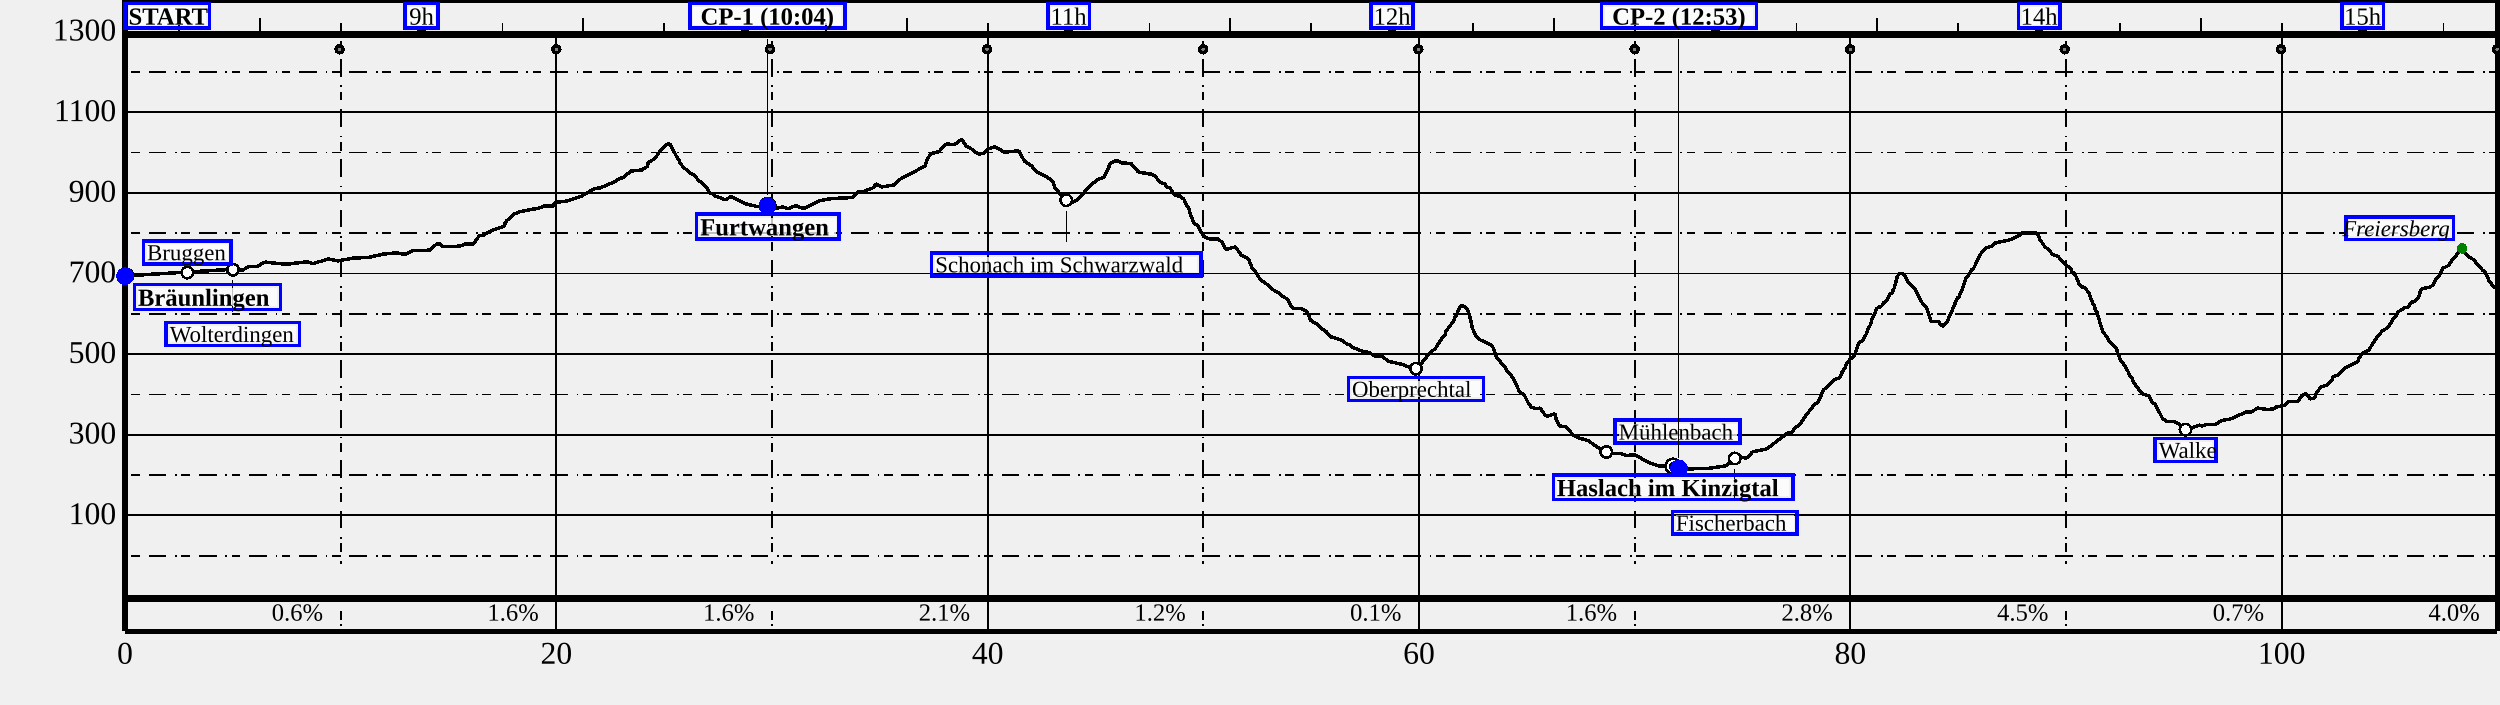
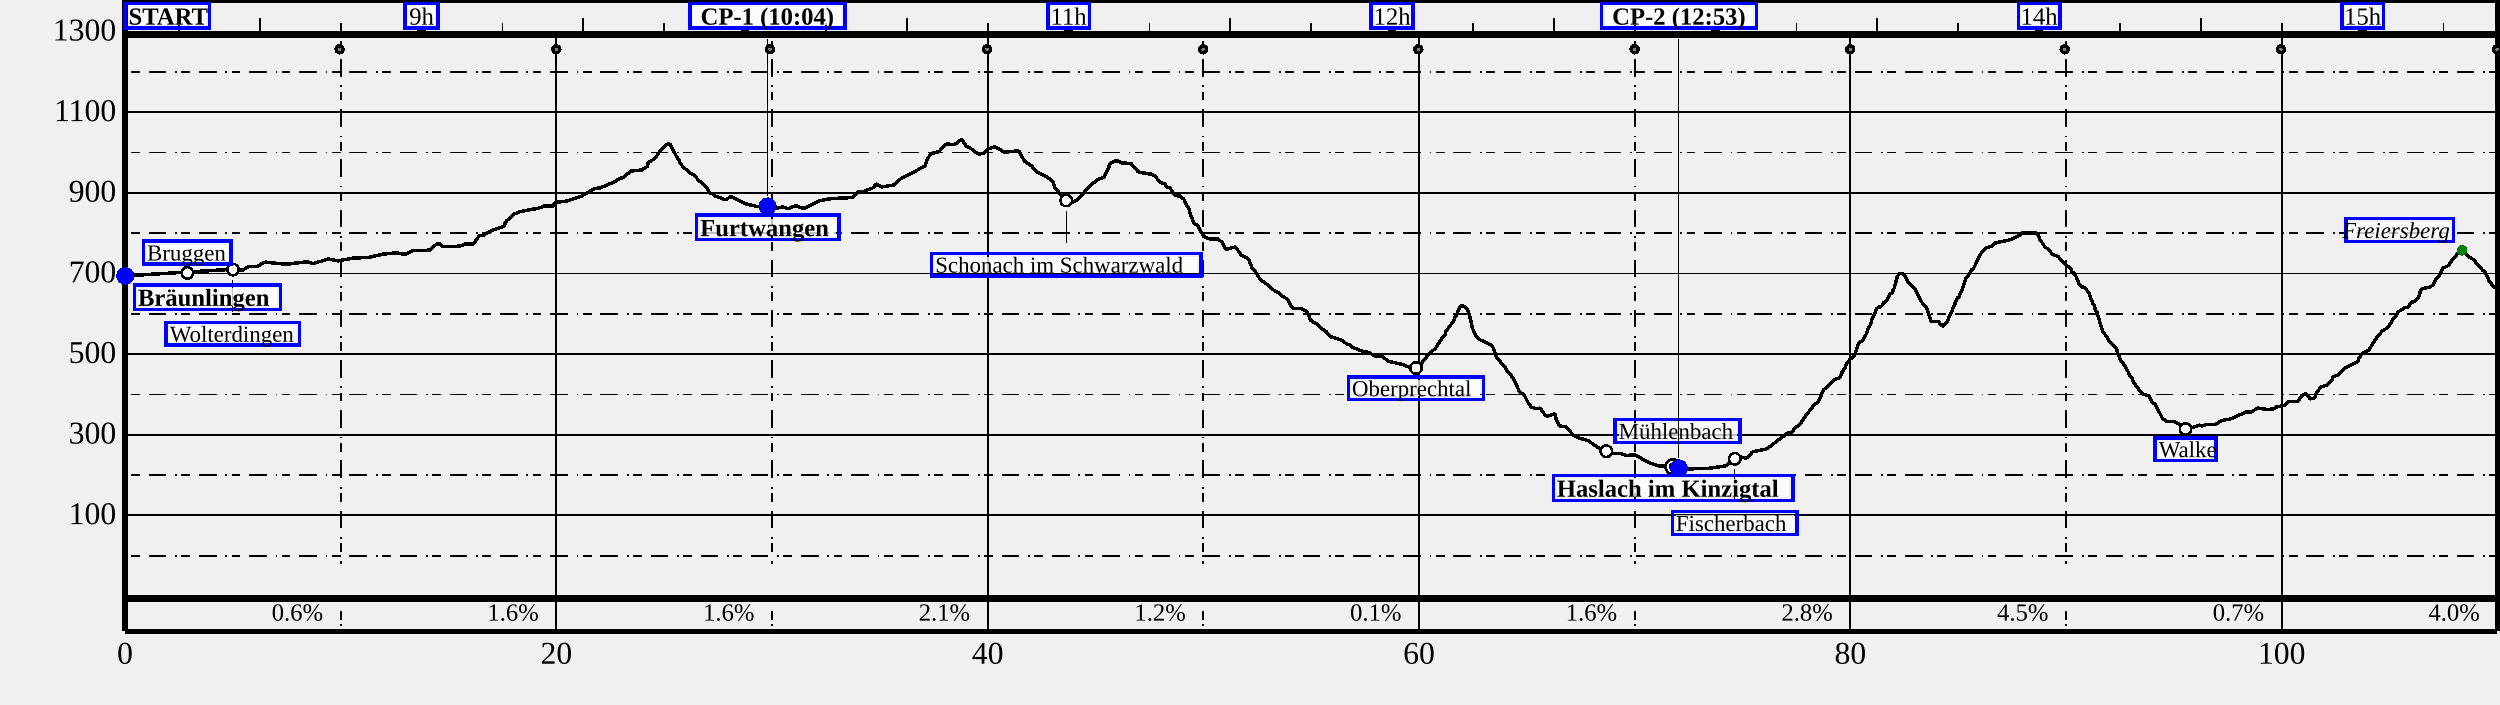
<svg xmlns="http://www.w3.org/2000/svg" height="400" width="1420">
  <g font-size="18" id="world" shape-rendering="crispEdges">
    <g id="BG" />
    <g id="SB" transform="translate(71 360)">
      <text text-anchor="middle" x="0" y="17">
0
</text>
      <text text-anchor="middle" x="245" y="17">
20
</text>
      <text text-anchor="middle" x="490" y="17">
40
</text>
      <text text-anchor="middle" x="735" y="17">
60
</text>
      <text text-anchor="middle" x="980" y="17">
80
</text>
      <text text-anchor="middle" x="1225" y="17">
100
</text>
    </g>
    <g id="SD" transform="translate(71 0)">
      <path d="M0,0 L1347.5,0" stroke="black" stroke-width="3" />
      <path d="M0,0 L0,358.5" stroke="black" stroke-width="3" />
      <path d="M0,358.5 L1347.5,358.5" stroke="black" stroke-width="3" />
      <path d="M1347.5,0 L1347.5,358.5" stroke="black" stroke-width="3" />
      <path d="M0,358.5 L1347.5,358.5" stroke="black" stroke-width="1" />
      <path d="M0,20 L0,358.5" stroke="black" stroke-width="1" />
      <path d="M245,20 L245,358.5" stroke="black" stroke-width="1" />
      <path d="M490,20 L490,358.5" stroke="black" stroke-width="1" />
      <path d="M735,20 L735,358.5" stroke="black" stroke-width="1" />
      <path d="M980,20 L980,358.5" stroke="black" stroke-width="1" />
      <path d="M1225,20 L1225,358.5" stroke="black" stroke-width="1" />
      <path d="M122.5,20 L122.5,320.5" stroke="black" stroke-dasharray="1.0,2.5,5.0,5.0,10.0,5.0" />
      <path d="M367.5,20 L367.5,320.5" stroke="black" stroke-dasharray="1.0,2.5,5.0,5.0,10.0,5.0" />
      <path d="M612.5,20 L612.5,320.5" stroke="black" stroke-dasharray="1.0,2.5,5.0,5.0,10.0,5.0" />
      <path d="M857.5,20 L857.5,320.5" stroke="black" stroke-dasharray="1.0,2.5,5.0,5.0,10.0,5.0" />
      <path d="M1102.5,20 L1102.5,320.5" stroke="black" stroke-dasharray="1.0,2.5,5.0,5.0,10.0,5.0" />
      <path d="M1347.5,20 L1347.5,320.5" stroke="black" stroke-dasharray="1.0,2.5,5.0,5.0,10.0,5.0" />
      <path d="M0,338.5 L1347.5,338.5" stroke="black" stroke-width="1" />
      <path d="M0,292.714 L1347.5,292.714" stroke="black" stroke-width="1" />
      <path d="M0,246.929 L1347.5,246.929" stroke="black" stroke-width="1" />
      <path d="M0,201.143 L1347.5,201.143" stroke="black" stroke-width="1" />
      <path d="M0,155.357 L1347.5,155.357" stroke="black" stroke-width="1" />
      <path d="M0,109.571 L1347.5,109.571" stroke="black" stroke-width="1" />
      <path d="M0,63.786 L1347.5,63.786" stroke="black" stroke-width="1" />
      <path d="M0,18 L1347.5,18" stroke="black" stroke-width="1" />
      <path d="M0,315.607 L1347.5,315.607" stroke="black" stroke-dasharray="1.0,2.5,5.0,5.0,10.0,5.0" />
      <path d="M0,269.821 L1347.5,269.821" stroke="black" stroke-dasharray="1.0,2.5,5.0,5.0,10.0,5.0" />
      <path d="M0,224.036 L1347.5,224.036" stroke="black" stroke-dasharray="1.0,2.5,5.0,5.0,10.0,5.0" />
      <path d="M0,178.25 L1347.5,178.25" stroke="black" stroke-dasharray="1.0,2.5,5.0,5.0,10.0,5.0" />
      <path d="M0,132.464 L1347.5,132.464" stroke="black" stroke-dasharray="1.0,2.5,5.0,5.0,10.0,5.0" />
      <path d="M0,86.679 L1347.5,86.679" stroke="black" stroke-dasharray="1.0,2.5,5.0,5.0,10.0,5.0" />
      <path d="M0,40.893 L1347.5,40.893" stroke="black" stroke-dasharray="1.0,2.5,5.0,5.0,10.0,5.0" />
      <path d="M0,-4.893 L1347.5,-4.893" stroke="black" stroke-dasharray="1.0,2.5,5.0,5.0,10.0,5.0" />
      <path d="M0,20 L1347.5,20" stroke="black" stroke-width="3" />
      <g>
        <path d="M30.625,20 L30.625,13" stroke="black" stroke-width="1" />
        <path d="M76.562,20 L76.562,10" stroke="black" stroke-width="1" />
        <path d="M122.5,20 L122.5,13" stroke="black" stroke-width="1" />
        <path d="M168.438,20 L168.438,16" stroke="black" stroke-width="5" />
        <path d="M214.375,20 L214.375,13" stroke="black" stroke-width="1" />
        <path d="M260.312,20 L260.312,10" stroke="black" stroke-width="1" />
        <path d="M306.25,20 L306.25,13" stroke="black" stroke-width="1" />
        <path d="M352.188,20 L352.188,16" stroke="black" stroke-width="5" />
        <path d="M398.125,20 L398.125,13" stroke="black" stroke-width="1" />
        <path d="M444.062,20 L444.062,10" stroke="black" stroke-width="1" />
        <path d="M490,20 L490,13" stroke="black" stroke-width="1" />
        <path d="M535.938,20 L535.938,16" stroke="black" stroke-width="5" />
        <path d="M581.875,20 L581.875,13" stroke="black" stroke-width="1" />
        <path d="M627.812,20 L627.812,10" stroke="black" stroke-width="1" />
        <path d="M673.75,20 L673.75,13" stroke="black" stroke-width="1" />
        <path d="M719.688,20 L719.688,16" stroke="black" stroke-width="5" />
        <path d="M765.625,20 L765.625,13" stroke="black" stroke-width="1" />
        <path d="M811.562,20 L811.562,10" stroke="black" stroke-width="1" />
        <path d="M857.5,20 L857.5,13" stroke="black" stroke-width="1" />
        <path d="M903.438,20 L903.438,16" stroke="black" stroke-width="5" />
        <path d="M949.375,20 L949.375,13" stroke="black" stroke-width="1" />
        <path d="M995.312,20 L995.312,10" stroke="black" stroke-width="1" />
        <path d="M1041.25,20 L1041.25,13" stroke="black" stroke-width="1" />
        <path d="M1087.188,20 L1087.188,16" stroke="black" stroke-width="5" />
        <path d="M1133.125,20 L1133.125,13" stroke="black" stroke-width="1" />
        <path d="M1179.062,20 L1179.062,10" stroke="black" stroke-width="1" />
        <path d="M1225,20 L1225,13" stroke="black" stroke-width="1" />
        <path d="M1270.938,20 L1270.938,16" stroke="black" stroke-width="5" />
        <path d="M1316.875,20 L1316.875,13" stroke="black" stroke-width="1" />
      </g>
      <text font-size="14" text-anchor="end" x="112.5" y="352.5">
0.6%
</text>
      <text font-size="14" text-anchor="end" x="235" y="352.5">
1.6%
</text>
      <text font-size="14" text-anchor="end" x="357.5" y="352.5">
1.6%
</text>
      <text font-size="14" text-anchor="end" x="480" y="352.5">
2.1%
</text>
      <text font-size="14" text-anchor="end" x="602.5" y="352.5">
1.2%
</text>
      <text font-size="14" text-anchor="end" x="725" y="352.5">
0.1%
</text>
      <text font-size="14" text-anchor="end" x="847.5" y="352.5">
1.6%
</text>
      <text font-size="14" text-anchor="end" x="970" y="352.5">
2.8%
</text>
      <text font-size="14" text-anchor="end" x="1092.5" y="352.5">
4.5%
</text>
      <text font-size="14" text-anchor="end" x="1215" y="352.5">
0.7%
</text>
      <text font-size="14" text-anchor="end" x="1337.5" y="352.5">
4.0%
</text>
      <path d="M122.5,355.5 L122.5,340.5" stroke="black" stroke-dasharray="1.0,2.5,5.0,5.0,10.0,5.0" />
      <path d="M367.5,355.5 L367.5,340.5" stroke="black" stroke-dasharray="1.0,2.5,5.0,5.0,10.0,5.0" />
      <path d="M612.5,355.5 L612.5,340.5" stroke="black" stroke-dasharray="1.0,2.5,5.0,5.0,10.0,5.0" />
      <path d="M857.5,355.5 L857.5,340.5" stroke="black" stroke-dasharray="1.0,2.5,5.0,5.0,10.0,5.0" />
      <path d="M1102.5,355.5 L1102.5,340.5" stroke="black" stroke-dasharray="1.0,2.5,5.0,5.0,10.0,5.0" />
      <path d="M1347.5,355.5 L1347.5,340.5" stroke="black" stroke-dasharray="1.0,2.5,5.0,5.0,10.0,5.0" />
      <path d="M0,340.5 L1347.5,340.5" stroke="black" stroke-width="3" />
      <path d="M0.0,156.7 L58.5,153.1 L67.0,153.3 L70.4,151.3 L75.1,151.5 L78.1,149.4 L79.8,148.9 L91.5,150.1 L103.3,148.7 L106.9,149.7 L115.5,147.1 L120.9,148.2 L130.0,146.5 L137.9,146.3 L146.9,144.3 L154.4,143.6 L159.0,144.5 L163.4,142.4 L173.4,142.1 L175.2,139.8 L177.9,138.3 L178.9,138.4 L180.2,139.9 L183.1,140.1 L190.3,139.8 L193.1,138.6 L198.0,138.5 L201.3,133.8 L203.3,133.7 L208.7,130.8 L215.3,128.6 L216.0,126.4 L216.8,125.4 L220.9,121.6 L224.3,120.2 L235.1,118.2 L238.0,117.1 L243.0,117.1 L244.5,114.9 L251.0,114.2 L259.0,111.6 L266.5,107.2 L270.3,106.6 L278.2,103.2 L280.9,101.3 L283.2,100.8 L287.3,97.1 L293.5,96.6 L296.6,94.6 L297.2,92.2 L300.9,90.2 L303.4,86.5 L307.3,82.2 L308.4,81.8 L309.6,81.8 L313.8,89.9 L314.6,90.5 L315.3,92.6 L317.1,95.0 L320.5,97.6 L320.9,98.4 L323.3,99.3 L326.1,103.0 L326.9,103.0 L330.2,106.3 L332.2,109.6 L333.7,110.1 L334.5,111.0 L340.2,113.2 L341.5,113.2 L344.3,111.6 L352.6,115.8 L358.6,117.2 L362.0,117.6 L365.1,117.1 L369.2,118.5 L373.4,117.5 L376.7,118.5 L381.0,116.7 L385.3,118.5 L394.9,113.9 L401.2,112.8 L413.0,112.2 L416.5,109.0 L419.2,108.9 L425.3,106.5 L426.3,104.4 L429.8,106.2 L436.8,105.0 L440.4,101.7 L454.4,94.3 L455.7,90.6 L457.6,87.3 L462.4,86.1 L465.1,82.9 L466.6,81.9 L471.4,82.0 L473.9,79.9 L475.4,79.4 L478.1,83.3 L480.2,84.1 L482.8,86.3 L485.2,87.5 L487.7,87.1 L490.3,84.6 L493.5,83.5 L494.5,83.5 L499.4,86.4 L507.2,85.7 L508.0,86.2 L510.8,91.4 L515.1,94.4 L517.6,97.6 L523.8,100.6 L527.0,103.1 L528.3,106.9 L530.2,108.8 L530.5,109.6 L534.8,114.0 L537.4,115.3 L540.8,113.6 L547.4,106.4 L552.2,102.0 L556.1,100.7 L558.8,95.1 L559.3,93.0 L562.5,91.3 L563.5,91.1 L566.0,92.5 L571.5,92.9 L575.6,97.7 L583.8,99.1 L585.9,100.9 L586.9,102.7 L589.2,104.2 L590.7,104.5 L591.5,106.1 L593.4,106.6 L596.4,111.0 L599.5,111.4 L600.7,112.6 L601.1,112.4 L602.8,116.2 L604.4,118.5 L604.9,121.2 L607.2,126.7 L609.6,128.5 L611.0,131.6 L612.4,133.6 L614.1,135.1 L616.7,135.8 L620.6,135.7 L623.1,137.5 L625.0,141.1 L625.7,141.6 L630.7,140.2 L634.2,145.1 L637.6,146.7 L638.5,147.9 L640.3,152.6 L641.8,153.9 L645.0,159.1 L647.7,160.7 L651.7,164.4 L655.6,166.4 L657.0,168.1 L659.4,169.4 L660.8,170.8 L662.6,174.3 L663.5,175.2 L667.8,175.2 L671.0,176.7 L672.3,178.6 L673.1,181.5 L673.5,182.0 L678.0,184.7 L678.4,185.7 L682.2,188.3 L684.9,191.3 L691.7,193.4 L694.1,195.6 L696.0,195.9 L697.2,197.2 L702.6,199.4 L706.5,200.2 L709.9,202.2 L714.5,202.7 L717.7,205.3 L725.4,206.9 L730.5,209.0 L734.6,208.5 L735.7,207.7 L737.5,204.8 L740.1,201.8 L742.7,199.1 L744.0,198.4 L748.3,191.7 L749.7,190.5 L750.2,188.3 L754.5,182.5 L755.8,179.2 L756.3,179.2 L758.0,174.6 L759.3,173.6 L761.4,174.4 L762.4,175.6 L763.9,179.8 L765.2,186.1 L767.1,190.4 L769.9,193.1 L775.6,195.7 L777.2,197.6 L778.7,202.2 L779.5,203.5 L780.7,204.5 L781.5,206.4 L783.9,208.6 L785.3,211.1 L787.5,213.3 L787.9,214.5 L788.5,215.0 L792.3,222.9 L794.7,224.2 L797.5,229.8 L798.2,230.3 L798.4,231.1 L801.3,232.2 L803.9,231.8 L806.4,235.5 L807.8,236.5 L812.1,235.0 L813.0,238.4 L814.9,241.9 L818.8,242.5 L822.3,246.9 L826.3,248.9 L831.0,250.2 L836.5,254.1 L844.3,257.4 L849.6,257.7 L852.8,258.8 L857.5,258.2 L865.7,262.9 L871.9,264.8 L875.9,264.4 L885.4,266.4 L899.5,266.0 L909.0,264.7 L912.8,262.0 L915.7,259.1 L920.8,260.2 L923.4,258.3 L924.1,256.9 L924.7,256.6 L932.7,254.9 L944.6,245.7 L946.9,245.6 L948.3,243.2 L951.0,241.5 L954.6,236.1 L958.2,231.7 L958.6,230.5 L961.4,228.5 L963.2,225.4 L964.5,221.7 L971.1,215.6 L973.9,214.5 L975.1,212.2 L975.3,211.2 L977.2,208.8 L977.8,206.3 L979.1,205.6 L979.7,204.0 L982.1,202.5 L984.8,194.6 L987.0,193.4 L989.2,189.4 L990.5,185.7 L991.5,184.5 L992.2,181.5 L994.1,177.5 L994.8,175.4 L996.5,174.2 L997.1,174.4 L998.3,173.2 L998.6,172.2 L1000.8,170.5 L1002.6,166.9 L1003.8,166.6 L1004.3,164.7 L1004.9,163.7 L1006.6,157.3 L1007.8,155.3 L1009.3,155.3 L1011.0,156.6 L1012.8,160.1 L1016.6,163.9 L1020.4,171.5 L1023.1,174.3 L1025.7,182.0 L1026.0,182.6 L1030.1,182.6 L1030.9,184.2 L1032.5,185.3 L1035.2,182.8 L1035.8,180.5 L1037.3,177.5 L1039.4,172.6 L1039.6,171.6 L1041.0,169.0 L1042.0,168.6 L1042.2,167.0 L1043.2,165.1 L1045.8,157.5 L1046.9,156.9 L1048.7,153.4 L1050.0,152.4 L1054.1,144.1 L1055.4,142.7 L1057.0,140.9 L1060.5,139.8 L1061.9,138.1 L1071.5,136.0 L1075.9,133.8 L1077.3,132.4 L1085.8,132.4 L1087.0,134.3 L1087.6,135.9 L1090.5,140.2 L1092.5,141.6 L1094.7,144.3 L1098.1,145.8 L1102.6,150.8 L1104.9,152.0 L1106.1,154.9 L1106.9,155.0 L1108.4,157.4 L1109.9,161.4 L1111.5,162.9 L1112.7,163.1 L1115.5,166.2 L1116.6,169.6 L1118.0,172.9 L1118.4,172.9 L1119.4,176.8 L1119.9,176.8 L1122.7,186.4 L1123.6,188.7 L1123.9,188.7 L1125.3,191.2 L1125.8,191.2 L1126.9,193.9 L1130.8,197.4 L1131.3,198.4 L1131.7,200.3 L1133.8,205.3 L1135.2,206.3 L1135.4,207.3 L1136.2,207.7 L1137.0,210.2 L1137.8,211.1 L1138.9,213.9 L1140.0,214.9 L1140.9,217.0 L1142.6,219.8 L1143.1,219.8 L1143.8,221.4 L1145.6,223.5 L1149.8,225.0 L1151.4,228.5 L1153.2,229.6 L1157.3,237.7 L1160.1,239.5 L1164.1,239.5 L1167.0,241.1 L1168.3,243.0 L1171.1,243.8 L1178.4,241.5 L1179.8,241.9 L1182.0,241.2 L1187.5,241.1 L1190.9,238.8 L1195.9,238.0 L1205.2,233.8 L1207.6,234.0 L1211.5,231.8 L1217.3,232.6 L1221.1,232.1 L1221.6,231.3 L1226.6,230.2 L1229.1,227.9 L1233.7,228.2 L1234.4,227.8 L1236.3,224.8 L1238.1,223.7 L1238.6,223.6 L1241.2,226.5 L1243.0,226.3 L1244.0,225.5 L1244.3,223.8 L1247.3,219.7 L1250.4,218.9 L1253.7,215.6 L1254.3,213.9 L1256.7,213.2 L1260.2,209.5 L1268.2,205.4 L1268.8,203.6 L1270.8,200.8 L1274.4,198.9 L1279.6,190.8 L1282.2,188.0 L1285.0,186.2 L1287.0,183.6 L1288.0,181.3 L1290.2,179.4 L1290.9,177.3 L1295.2,174.6 L1296.5,174.6 L1299.0,171.5 L1300.0,171.5 L1302.6,169.3 L1303.9,165.0 L1305.1,163.9 L1309.4,163.0 L1310.9,161.8 L1312.4,158.7 L1314.1,157.0 L1316.7,152.3 L1319.6,150.9 L1323.1,145.9 L1323.6,145.9 L1324.6,144.2 L1326.8,142.1 L1327.8,142.2 L1330.7,145.4 L1334.6,147.9 L1335.4,149.5 L1337.8,151.6 L1339.3,153.8 L1340.4,154.2 L1343.2,160.4 L1343.6,160.4 L1344.7,162.4 L1347.4,164.2 L1347.4,164.2" fill="transparent" id="track" stroke="black" stroke-linejoin="miter" stroke-miterlimit="1" stroke-width="2" />
      <g>
        <g>
          <circle cx="1347.356" cy="28" fill="Gray" id="user-step" r="2" stroke="black" stroke-width="2" />
        </g>
        <g>
          <circle cx="1224.571" cy="28" fill="Gray" id="user-step" r="2" stroke="black" stroke-width="2" />
        </g>
        <g>
          <circle cx="1101.756" cy="28" fill="Gray" id="user-step" r="2" stroke="black" stroke-width="2" />
        </g>
        <g>
          <circle cx="979.934" cy="28" fill="Gray" id="user-step" r="2" stroke="black" stroke-width="2" />
        </g>
        <g>
          <circle cx="857.456" cy="28" fill="Gray" id="user-step" r="2" stroke="black" stroke-width="2" />
        </g>
        <g>
          <circle cx="734.584" cy="28" fill="Gray" id="user-step" r="2" stroke="black" stroke-width="2" />
        </g>
        <g>
          <circle cx="612.387" cy="28" fill="Gray" id="user-step" r="2" stroke="black" stroke-width="2" />
        </g>
        <g>
          <circle cx="489.608" cy="28" fill="Gray" id="user-step" r="2" stroke="black" stroke-width="2" />
        </g>
        <g>
          <circle cx="366.347" cy="28" fill="Gray" id="user-step" r="2" stroke="black" stroke-width="2" />
        </g>
        <g>
          <circle cx="244.99" cy="28" fill="Gray" id="user-step" r="2" stroke="black" stroke-width="2" />
        </g>
        <g>
          <circle cx="121.867" cy="28" fill="Gray" id="user-step" r="2" stroke="black" stroke-width="2" />
        </g>
        <g />
        <g transform="translate(1270.937 17)">
          <rect fill="white" fill-opacity="0.75" height="10" id="label-bg" width="19.625" x="-9.812" y="-13" />
          <rect fill="none" height="14" id="label-dbg" stroke="blue" stroke-width="2" width="23.625" x="-11.812" y="-15" />
          <text font-size="14.0" font-style="normal" font-weight="normal" id="" text-anchor="middle" x="0.000" y="-3.000">
15h
</text>
        </g>
        <g />
        <g transform="translate(1087.187 17)">
          <rect fill="white" fill-opacity="0.75" height="10" id="label-bg" width="19.625" x="-9.812" y="-13" />
          <rect fill="none" height="14" id="label-dbg" stroke="blue" stroke-width="2" width="23.625" x="-11.812" y="-15" />
          <text font-size="14.0" font-style="normal" font-weight="normal" id="" text-anchor="middle" x="0.000" y="-3.000">
14h
</text>
        </g>
        <g />
        <g transform="translate(719.6875 17)">
          <rect fill="white" fill-opacity="0.75" height="10" id="label-bg" width="19.625" x="-9.812" y="-13" />
          <rect fill="none" height="14" id="label-dbg" stroke="blue" stroke-width="2" width="23.625" x="-11.812" y="-15" />
          <text font-size="14.0" font-style="normal" font-weight="normal" id="" text-anchor="middle" x="0.000" y="-3.000">
12h
</text>
        </g>
        <g />
        <g transform="translate(535.9375 17)">
          <rect fill="white" fill-opacity="0.75" height="10" id="label-bg" width="19.625" x="-9.812" y="-13" />
          <rect fill="none" height="14" id="label-dbg" stroke="blue" stroke-width="2" width="23.625" x="-11.812" y="-15" />
          <text font-size="14.0" font-style="normal" font-weight="normal" id="" text-anchor="middle" x="0.000" y="-3.000">
11h
</text>
        </g>
        <g />
        <g transform="translate(168.4375 17)">
          <rect fill="white" fill-opacity="0.75" height="10" id="label-bg" width="14.817" x="-7.409" y="-13" />
          <rect fill="none" height="14" id="label-dbg" stroke="blue" stroke-width="2" width="18.817" x="-9.409" y="-15" />
          <text font-size="14.0" font-style="normal" font-weight="normal" id="" text-anchor="middle" x="0.000" y="-3.000">
 9h
</text>
        </g>
        <g>
-           <circle cx="1327.479" cy="141.141" fill="Green" id="13/wp" r="3" />
-         </g>
-         <g transform="translate(1327.479 141.1407)">
+           <circle cx="1327.479" cy="142.222" fill="Green" id="13/wp" r="3" />
+         </g>
+         <g transform="translate(1327.479 142.2219)">
          <rect fill="white" fill-opacity="0.75" height="9" id="label-bg" width="57.019" x="-64.019" y="-16" />
          <rect fill="none" height="13" id="label-dbg" stroke="blue" stroke-width="2" width="61.019" x="-66.019" y="-18" />
          <text font-size="13.0" font-style="italic" font-weight="normal" id="13/wp/text" text-anchor="end" x="-7.000" y="-7.000">
Freiersberg
</text>
        </g>
        <g>
-           <circle cx="61.305" cy="153.205" fill="Black" id="12/wp" r="4" />
-           <circle cx="61.305" cy="153.205" fill="white" id="12/wp-little-white" r="2.5" />
-         </g>
-         <g transform="translate(61.30526 153.2052)">
+           <circle cx="61.305" cy="153.103" fill="Black" id="12/wp" r="4" />
+           <circle cx="61.305" cy="153.103" fill="white" id="12/wp-little-white" r="2.5" />
+         </g>
+         <g transform="translate(61.30526 153.1035)">
          <rect fill="white" fill-opacity="0.75" height="9" id="label-bg" width="71.742" x="-35.871" y="32" />
          <rect fill="none" height="13" id="label-dbg" stroke="blue" stroke-width="2" width="75.742" x="-37.871" y="30" />
          <text font-size="13.0" font-style="normal" font-weight="normal" id="12/wp/text" text-anchor="start" x="-35.871" y="41.000">
Wolterdingen
</text>
        </g>
-         <path d="M61.31,177.21 L61.31,159.21" id="link" stroke="black" stroke-linejoin="miter" stroke-miterlimit="1" stroke-width="0.5" />
-         <g>
-           <circle cx="35.414" cy="154.808" fill="Black" id="11/wp" r="4" />
-           <circle cx="35.414" cy="154.808" fill="white" id="11/wp-little-white" r="2.5" />
-         </g>
-         <g transform="translate(35.41362 154.8077)">
+         <path d="M61.31,177.10 L61.31,159.10" id="link" stroke="black" stroke-linejoin="miter" stroke-miterlimit="1" stroke-width="0.5" />
+         <g>
+           <circle cx="35.414" cy="154.985" fill="Black" id="11/wp" r="4" />
+           <circle cx="35.414" cy="154.985" fill="white" id="11/wp-little-white" r="2.5" />
+         </g>
+         <g transform="translate(35.41362 154.9851)">
          <rect fill="white" fill-opacity="0.75" height="9" id="label-bg" width="45.802" x="-22.901" y="-16" />
          <rect fill="none" height="13" id="label-dbg" stroke="blue" stroke-width="2" width="49.802" x="-24.901" y="-18" />
          <text font-size="13.0" font-style="normal" font-weight="normal" id="11/wp/text" text-anchor="start" x="-22.901" y="-7.000">
Bruggen
</text>
        </g>
        <g>
-           <circle cx="1170.372" cy="244.067" fill="Black" id="10/wp" r="4" />
-           <circle cx="1170.372" cy="244.067" fill="white" id="10/wp-little-white" r="2.5" />
-         </g>
-         <g transform="translate(1170.372 244.067)">
+           <circle cx="1170.372" cy="243.651" fill="Black" id="10/wp" r="4" />
+           <circle cx="1170.372" cy="243.651" fill="white" id="10/wp-little-white" r="2.5" />
+         </g>
+         <g transform="translate(1170.372 243.6511)">
          <rect fill="white" fill-opacity="0.75" height="9" id="label-bg" width="30.407" x="-15.204" y="7" />
          <rect fill="none" height="13" id="label-dbg" stroke="blue" stroke-width="2" width="34.407" x="-17.204" y="5" />
          <text font-size="13.0" font-style="normal" font-weight="normal" id="10/wp/text" text-anchor="start" x="-15.204" y="16.000">
Walke
</text>
        </g>
        <g>
-           <circle cx="733.27" cy="209.384" fill="Black" id="9/wp" r="4" />
-           <circle cx="733.27" cy="209.384" fill="white" id="9/wp-little-white" r="2.5" />
-         </g>
-         <g transform="translate(733.2697 209.3843)">
+           <circle cx="733.27" cy="209.031" fill="Black" id="9/wp" r="4" />
+           <circle cx="733.27" cy="209.031" fill="white" id="9/wp-little-white" r="2.5" />
+         </g>
+         <g transform="translate(733.2697 209.0309)">
          <rect fill="white" fill-opacity="0.75" height="9" id="label-bg" width="72.743" x="-36.371" y="7" />
          <rect fill="none" height="13" id="label-dbg" stroke="blue" stroke-width="2" width="76.743" x="-38.371" y="5" />
          <text font-size="13.0" font-style="normal" font-weight="normal" id="9/wp/text" text-anchor="start" x="-36.371" y="16.000">
Oberprechtal
</text>
        </g>
        <g>
-           <circle cx="914.351" cy="260.412" fill="Black" id="8/wp" r="4" />
-           <circle cx="914.351" cy="260.412" fill="white" id="8/wp-little-white" r="2.5" />
-         </g>
-         <g transform="translate(914.3506 260.4125)">
+           <circle cx="914.351" cy="260.596" fill="Black" id="8/wp" r="4" />
+           <circle cx="914.351" cy="260.596" fill="white" id="8/wp-little-white" r="2.5" />
+         </g>
+         <g transform="translate(914.3506 260.5956)">
          <rect fill="white" fill-opacity="0.75" height="9" id="label-bg" width="66.97" x="-33.485" y="32" />
          <rect fill="none" height="13" id="label-dbg" stroke="blue" stroke-width="2" width="70.97" x="-35.485" y="30" />
          <text font-size="13.0" font-style="normal" font-weight="normal" id="8/wp/text" text-anchor="start" x="-33.485" y="41.000">
Fischerbach
</text>
        </g>
-         <path d="M914.35,284.41 L914.35,266.41" id="link" stroke="black" stroke-linejoin="miter" stroke-miterlimit="1" stroke-width="0.5" />
-         <g>
-           <circle cx="841.407" cy="256.704" fill="Black" id="7/wp" r="4" />
-           <circle cx="841.407" cy="256.704" fill="white" id="7/wp-little-white" r="2.5" />
-         </g>
-         <g transform="translate(841.4073 256.7038)">
+         <path d="M914.35,284.60 L914.35,266.60" id="link" stroke="black" stroke-linejoin="miter" stroke-miterlimit="1" stroke-width="0.5" />
+         <g>
+           <circle cx="841.407" cy="256.316" fill="Black" id="7/wp" r="4" />
+           <circle cx="841.407" cy="256.316" fill="white" id="7/wp-little-white" r="2.5" />
+         </g>
+         <g transform="translate(841.4073 256.3163)">
          <rect fill="white" fill-opacity="0.75" height="9" id="label-bg" width="66.97" x="7" y="-16" />
          <rect fill="none" height="13" id="label-dbg" stroke="blue" stroke-width="2" width="70.97" x="5" y="-18" />
          <text font-size="13.0" font-style="normal" font-weight="normal" id="7/wp/text" text-anchor="start" x="7.000" y="-7.000">
Mühlenbach
</text>
        </g>
        <g>
-           <circle cx="534.638" cy="113.715" fill="Black" id="6/wp" r="4" />
-           <circle cx="534.638" cy="113.715" fill="white" id="6/wp-little-white" r="2.5" />
-         </g>
-         <g transform="translate(534.6379 113.715)">
+           <circle cx="534.638" cy="113.868" fill="Black" id="6/wp" r="4" />
+           <circle cx="534.638" cy="113.868" fill="white" id="6/wp-little-white" r="2.5" />
+         </g>
+         <g transform="translate(534.6379 113.8684)">
          <rect fill="white" fill-opacity="0.75" height="9" id="label-bg" width="148.87" x="-74.435" y="32" />
          <rect fill="none" height="13" id="label-dbg" stroke="blue" stroke-width="2" width="152.87" x="-76.435" y="30" />
          <text font-size="13.0" font-style="normal" font-weight="normal" id="6/wp/text" text-anchor="start" x="-74.435" y="41.000">
Schonach im Schwarzwald
</text>
        </g>
-         <path d="M534.64,137.72 L534.64,119.72" id="link" stroke="black" stroke-linejoin="miter" stroke-miterlimit="1" stroke-width="0.5" />
-         <g>
-           <circle cx="0.343" cy="156.708" fill="Black" id="5/wp" r="5" />
-           <circle cx="0.343" cy="156.708" fill="white" id="5/wp-little-white" r="3.5" />
-           <circle cx="0.343" cy="156.708" fill="black" id="5/wp-little-white" r="2.5" />
-         </g>
-         <g transform="translate(0.3425899 156.7078)">
+         <path d="M534.64,137.87 L534.64,119.87" id="link" stroke="black" stroke-linejoin="miter" stroke-miterlimit="1" stroke-width="0.5" />
+         <g>
+           <circle cx="0.343" cy="156.74" fill="Black" id="5/wp" r="5" />
+           <circle cx="0.343" cy="156.74" fill="white" id="5/wp-little-white" r="3.5" />
+           <circle cx="0.343" cy="156.74" fill="black" id="5/wp-little-white" r="2.5" />
+         </g>
+         <g transform="translate(0.3425899 156.7399)">
          <rect fill="white" fill-opacity="0.75" height="10" id="label-bg" width="79.069" x="7" y="7" />
          <rect fill="none" height="14" id="label-dbg" stroke="blue" stroke-width="2" width="83.069" x="5" y="5" />
          <text font-size="14.0" font-style="normal" font-weight="bold" id="5/wp/text" text-anchor="start" x="7.000" y="17.000">
Bräunlingen
</text>
        </g>
        <g>
-           <circle cx="879.335" cy="264.808" fill="Black" id="4/wp" r="5" />
-           <circle cx="879.335" cy="264.808" fill="white" id="4/wp-little-white" r="3.5" />
-           <circle cx="879.335" cy="264.808" fill="black" id="4/wp-little-white" r="2.5" />
-         </g>
-         <g transform="translate(879.3353 264.8079)">
+           <circle cx="879.335" cy="265.162" fill="Black" id="4/wp" r="5" />
+           <circle cx="879.335" cy="265.162" fill="white" id="4/wp-little-white" r="3.5" />
+           <circle cx="879.335" cy="265.162" fill="black" id="4/wp-little-white" r="2.5" />
+         </g>
+         <g transform="translate(879.3353 265.1617)">
          <rect fill="white" fill-opacity="0.75" height="10" id="label-bg" width="132.138" x="-66.069" y="7" />
          <rect fill="none" height="14" id="label-dbg" stroke="blue" stroke-width="2" width="136.138" x="-68.069" y="5" />
          <text font-size="14.0" font-style="normal" font-weight="bold" id="4/wp/text" text-anchor="start" x="-66.069" y="17.000">
Haslach im Kinzigtal
</text>
        </g>
        <g>
-           <circle cx="365.137" cy="116.691" fill="Black" id="3/wp" r="5" />
-           <circle cx="365.137" cy="116.691" fill="white" id="3/wp-little-white" r="3.5" />
-           <circle cx="365.137" cy="116.691" fill="black" id="3/wp-little-white" r="2.5" />
-         </g>
-         <g transform="translate(365.1373 116.6911)">
+           <circle cx="365.137" cy="117.139" fill="Black" id="3/wp" r="5" />
+           <circle cx="365.137" cy="117.139" fill="white" id="3/wp-little-white" r="3.5" />
+           <circle cx="365.137" cy="117.139" fill="black" id="3/wp-little-white" r="2.5" />
+         </g>
+         <g transform="translate(365.1373 117.1388)">
          <rect fill="white" fill-opacity="0.75" height="10" id="label-bg" width="76.88" x="-38.44" y="7" />
          <rect fill="none" height="14" id="label-dbg" stroke="blue" stroke-width="2" width="80.88" x="-40.44" y="5" />
          <text font-size="14.0" font-style="normal" font-weight="bold" id="3/wp/text" text-anchor="start" x="-38.440" y="17.000">
Furtwangen
</text>
        </g>
        <g>
-           <circle cx="882.614" cy="265.998" fill="Blue" id="2/wp" r="5" />
-         </g>
-         <g transform="translate(882.614 265.9983)">
-           <rect fill="white" fill-opacity="0.75" height="10" id="label-bg" width="84.084" x="-42.042" y="-261.998" />
-           <rect fill="none" height="14" id="label-dbg" stroke="blue" stroke-width="2" width="88.084" x="-44.042" y="-263.998" />
-           <text font-size="14.0" font-style="normal" font-weight="bold" id="" text-anchor="middle" x="-0.000" y="-251.998">
+           <circle cx="882.614" cy="265.914" fill="Blue" id="2/wp" r="5" />
+         </g>
+         <g transform="translate(882.614 265.9144)">
+           <rect fill="white" fill-opacity="0.75" height="10" id="label-bg" width="84.084" x="-42.042" y="-261.914" />
+           <rect fill="none" height="14" id="label-dbg" stroke="blue" stroke-width="2" width="88.084" x="-44.042" y="-263.914" />
+           <text font-size="14.0" font-style="normal" font-weight="bold" id="" text-anchor="middle" x="-0.000" y="-251.914">
CP-2 (12:53)
</text>
        </g>
-         <path d="M882.61,22.00 L882.61,260.00" id="link" stroke="black" stroke-linejoin="miter" stroke-miterlimit="1" stroke-width="0.5" />
-         <g>
-           <circle cx="364.819" cy="116.943" fill="Blue" id="1/wp" r="5" />
-         </g>
-         <g transform="translate(364.8191 116.9429)">
-           <rect fill="white" fill-opacity="0.75" height="10" id="label-bg" width="84.084" x="-42.042" y="-112.943" />
-           <rect fill="none" height="14" id="label-dbg" stroke="blue" stroke-width="2" width="88.084" x="-44.042" y="-114.943" />
-           <text font-size="14.0" font-style="normal" font-weight="bold" id="" text-anchor="middle" x="0.000" y="-102.943">
+         <path d="M882.61,22.00 L882.61,259.91" id="link" stroke="black" stroke-linejoin="miter" stroke-miterlimit="1" stroke-width="0.5" />
+         <g>
+           <circle cx="364.819" cy="117.154" fill="Blue" id="1/wp" r="5" />
+         </g>
+         <g transform="translate(364.8191 117.1535)">
+           <rect fill="white" fill-opacity="0.75" height="10" id="label-bg" width="84.084" x="-42.042" y="-113.154" />
+           <rect fill="none" height="14" id="label-dbg" stroke="blue" stroke-width="2" width="88.084" x="-44.042" y="-115.154" />
+           <text font-size="14.0" font-style="normal" font-weight="bold" id="" text-anchor="middle" x="0.000" y="-103.154">
CP-1 (10:04)
</text>
        </g>
-         <path d="M364.82,22.00 L364.82,110.94" id="link" stroke="black" stroke-linejoin="miter" stroke-miterlimit="1" stroke-width="0.5" />
-         <g>
-           <circle cx="0" cy="156.868" fill="Blue" id="0/wp" r="5" />
-         </g>
-         <g transform="translate(0 156.8681)">
-           <rect fill="white" fill-opacity="0.75" height="10" id="label-bg" width="43.963" x="2" y="-152.868" />
-           <rect fill="none" height="14" id="label-dbg" stroke="blue" stroke-width="2" width="47.963" x="0" y="-154.868" />
-           <text font-size="14.0" font-style="normal" font-weight="bold" id="0/wp/text" text-anchor="start" x="2.000" y="-142.868">
+         <path d="M364.82,22.00 L364.82,111.15" id="link" stroke="black" stroke-linejoin="miter" stroke-miterlimit="1" stroke-width="0.5" />
+         <g>
+           <circle cx="0" cy="156.715" fill="Blue" id="0/wp" r="5" />
+         </g>
+         <g transform="translate(0 156.7155)">
+           <rect fill="white" fill-opacity="0.75" height="10" id="label-bg" width="43.963" x="2" y="-152.715" />
+           <rect fill="none" height="14" id="label-dbg" stroke="blue" stroke-width="2" width="47.963" x="0" y="-154.715" />
+           <text font-size="14.0" font-style="normal" font-weight="bold" id="0/wp/text" text-anchor="start" x="2.000" y="-142.715">
START
</text>
        </g>
-         <path d="M0.00,22.00 L0.00,150.87" id="link" stroke="black" stroke-linejoin="miter" stroke-miterlimit="1" stroke-width="0.5" />
+         <path d="M0.00,22.00 L0.00,150.72" id="link" stroke="black" stroke-linejoin="miter" stroke-miterlimit="1" stroke-width="0.5" />
      </g>
    </g>
    <g id="SL" transform="translate(0 0)">
      <text text-anchor="end" x="66" y="297.714">
100
</text>
      <text text-anchor="end" x="66" y="251.929">
300
</text>
      <text text-anchor="end" x="66" y="206.143">
500
</text>
      <text text-anchor="end" x="66" y="160.357">
700
</text>
      <text text-anchor="end" x="66" y="114.571">
900
</text>
      <text text-anchor="end" x="66" y="68.786">
1100
</text>
      <text text-anchor="end" x="66" y="23">
1300
</text>
    </g>
  </g>
</svg>
